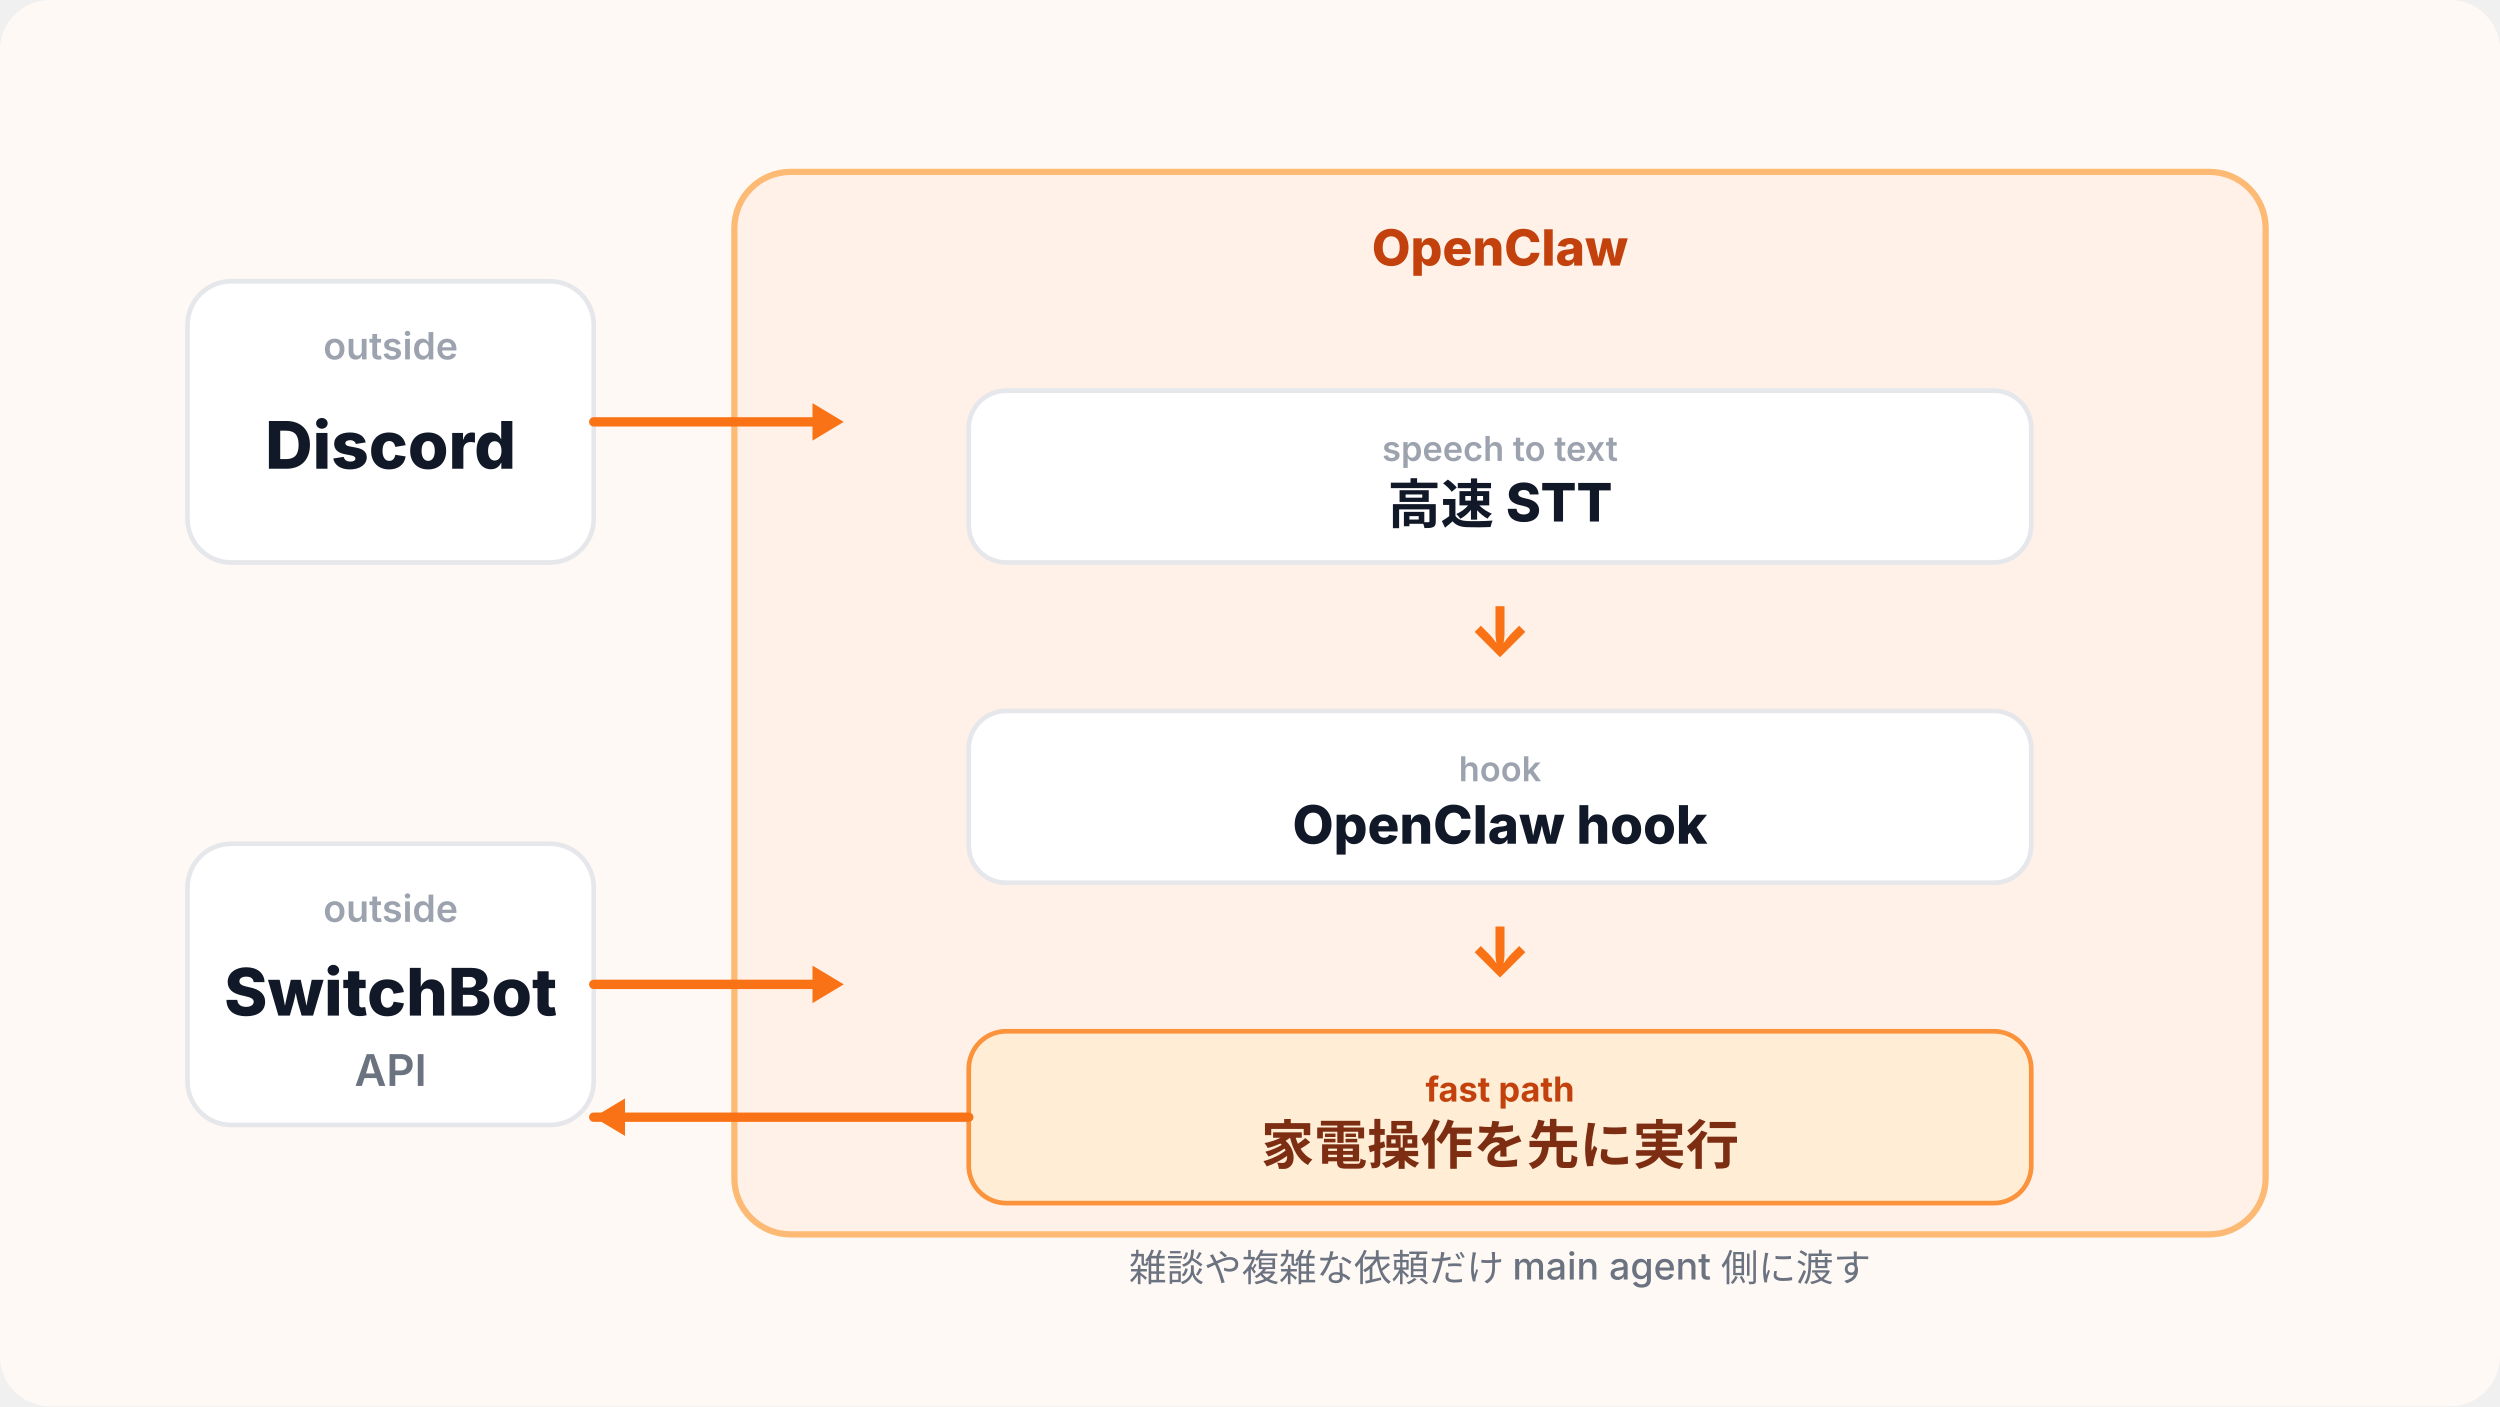
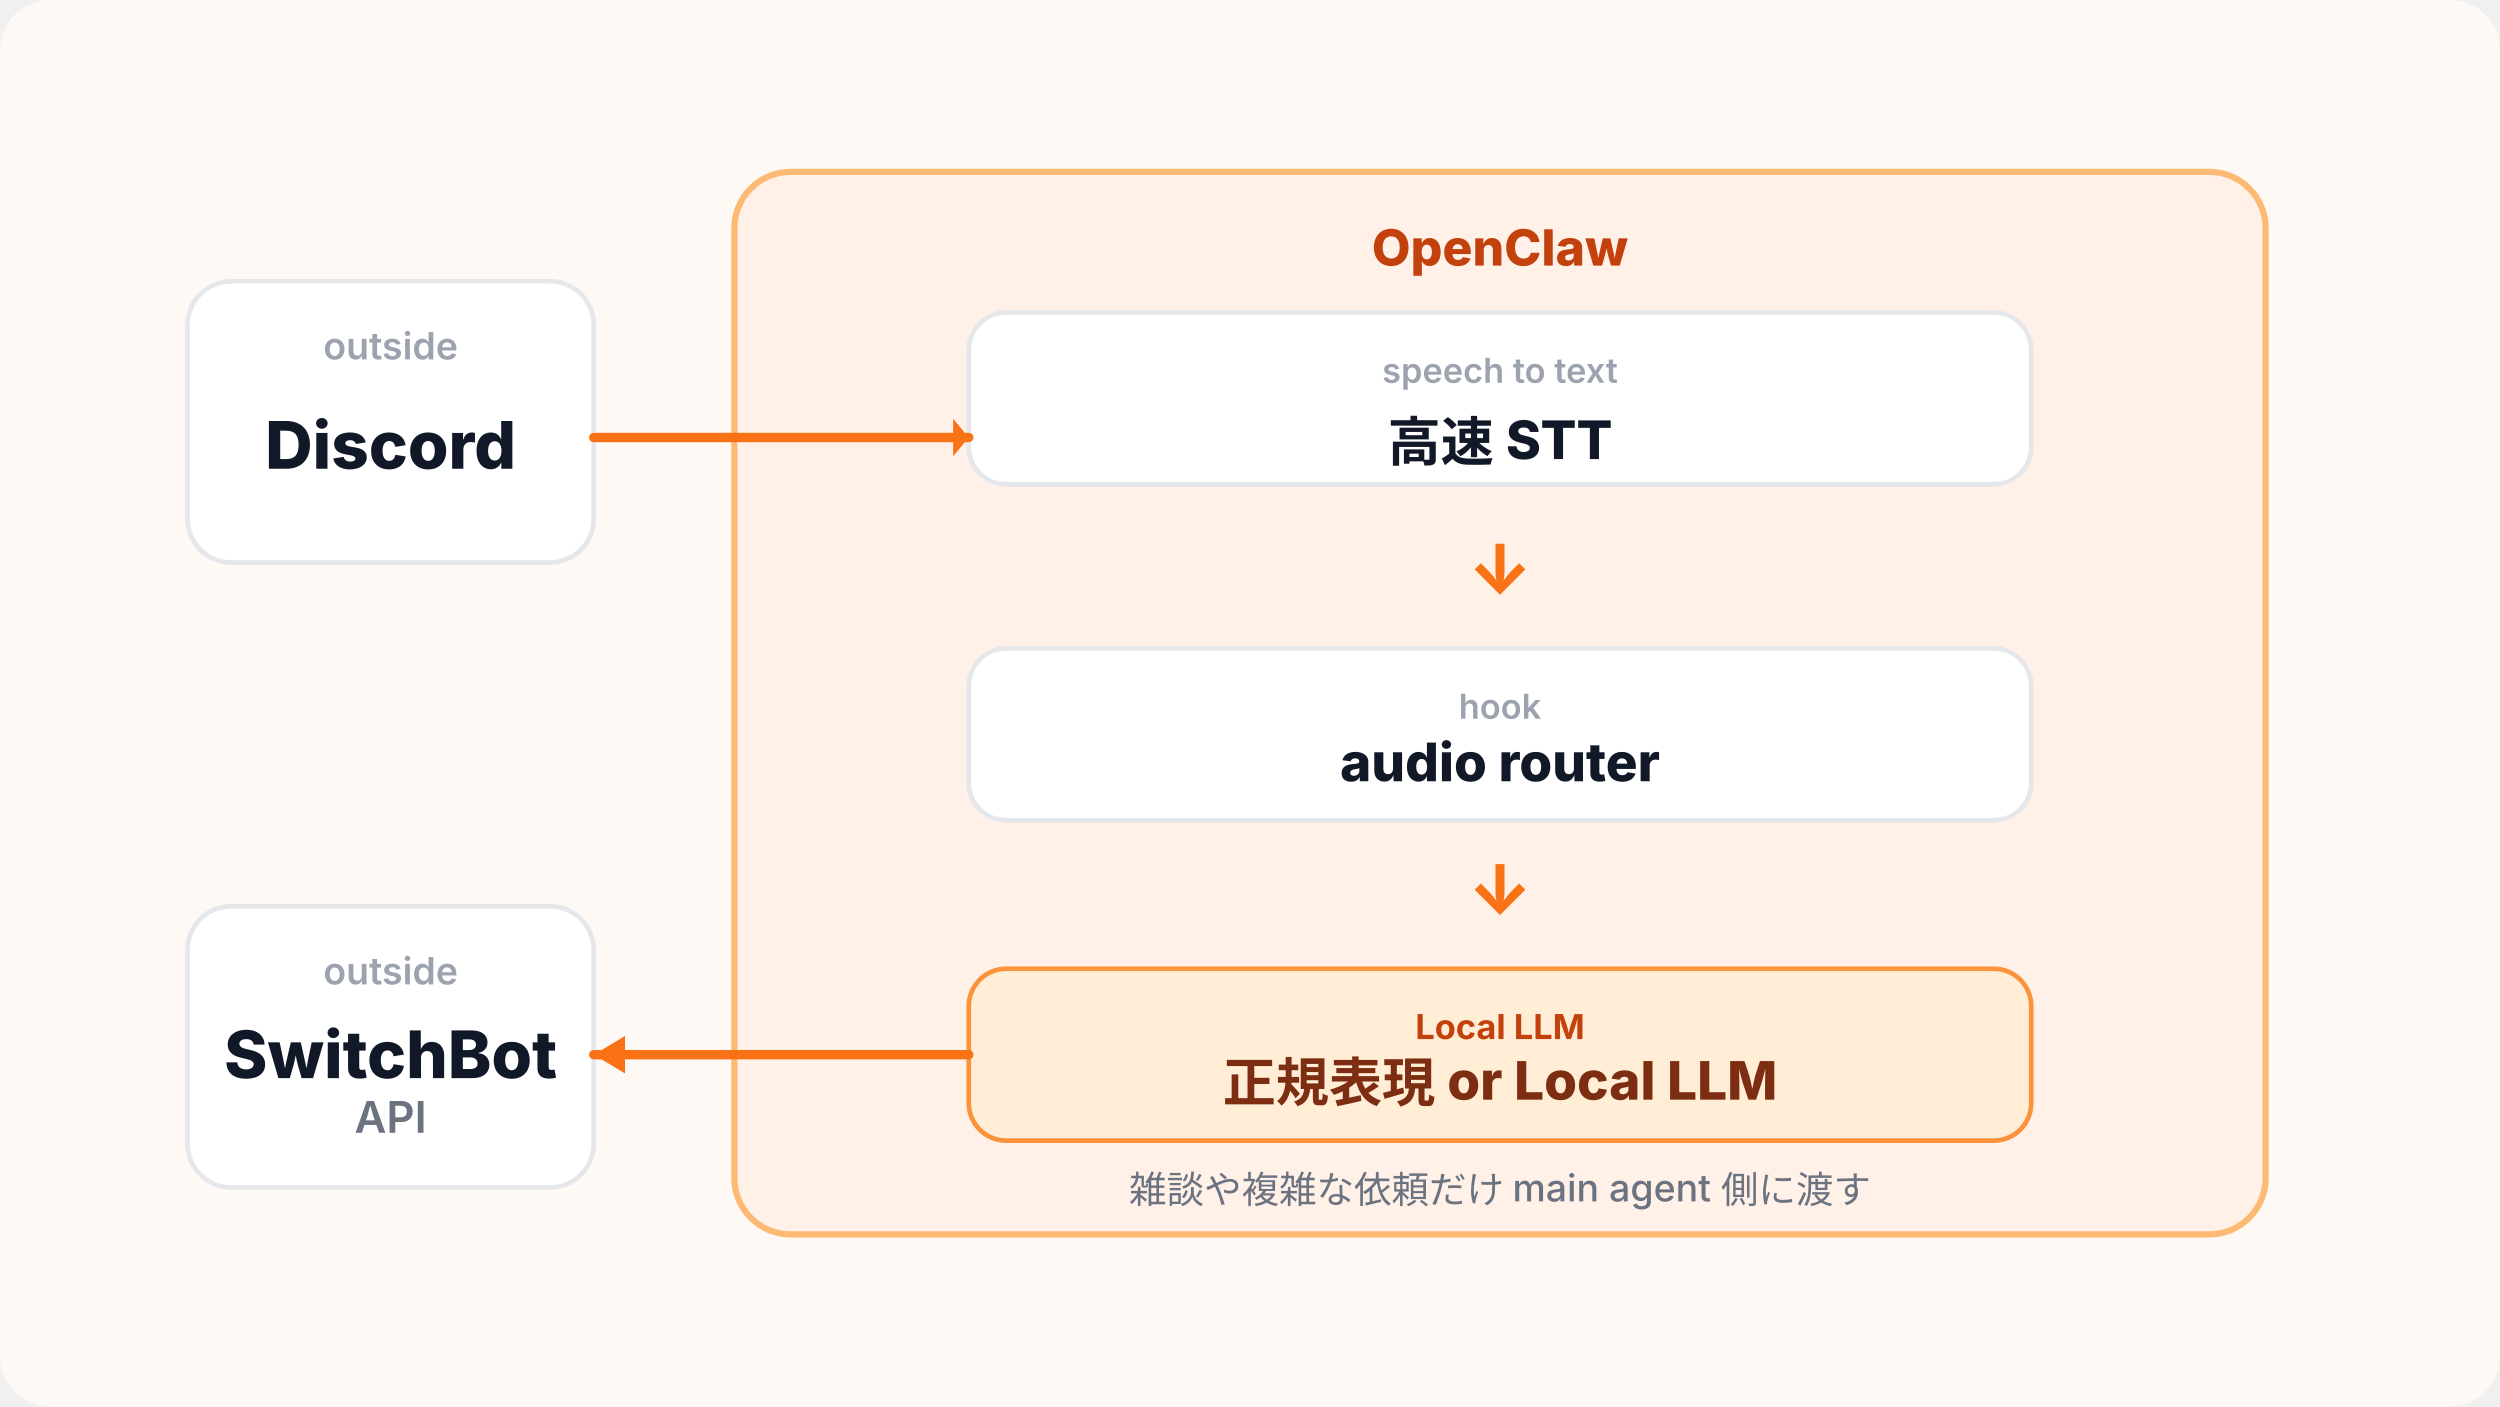
<svg xmlns="http://www.w3.org/2000/svg" width="1600" height="900" viewBox="0 0 1600 900" fill="none">
  <rect width="1600" height="900" rx="32" fill="#FFF9F5" />
  <rect x="120" y="180" width="260" height="180" rx="28" fill="#FFFFFF" stroke="#E5E7EB" stroke-width="3" />
  <text x="250" y="230" text-anchor="middle" fill="#9CA3AF" font-family="Inter, Arial, sans-serif" font-size="24" font-weight="600">outside</text>
  <text x="250" y="300" text-anchor="middle" fill="#111827" font-family="Inter, Arial, sans-serif" font-size="42" font-weight="800">Discord</text>
-   <rect x="120" y="540" width="260" height="180" rx="28" fill="#FFFFFF" stroke="#E5E7EB" stroke-width="3" />
-   <text x="250" y="590" text-anchor="middle" fill="#9CA3AF" font-family="Inter, Arial, sans-serif" font-size="24" font-weight="600">outside</text>
-   <text x="250" y="650" text-anchor="middle" fill="#111827" font-family="Inter, Arial, sans-serif" font-size="42" font-weight="800">SwitchBot</text>
-   <text x="250" y="695" text-anchor="middle" fill="#6B7280" font-family="Inter, Arial, sans-serif" font-size="28" font-weight="600">API</text>
+   <rect x="120" y="580" width="260" height="180" rx="28" fill="#FFFFFF" stroke="#E5E7EB" stroke-width="3" />
+   <text x="250" y="630" text-anchor="middle" fill="#9CA3AF" font-family="Inter, Arial, sans-serif" font-size="24" font-weight="600">outside</text>
+   <text x="250" y="690" text-anchor="middle" fill="#111827" font-family="Inter, Arial, sans-serif" font-size="42" font-weight="800">SwitchBot</text>
+   <text x="250" y="725" text-anchor="middle" fill="#6B7280" font-family="Inter, Arial, sans-serif" font-size="28" font-weight="600">API</text>
  <rect x="470" y="110" width="980" height="680" rx="36" fill="#FFF1E8" stroke="#FDBA74" stroke-width="4" />
  <text x="960" y="170" text-anchor="middle" fill="#C2410C" font-family="Inter, Arial, sans-serif" font-size="32" font-weight="800">OpenClaw</text>
-   <rect x="620" y="250" width="680" height="110" rx="24" fill="#FFFFFF" stroke="#E5E7EB" stroke-width="3" />
-   <text x="960" y="295" text-anchor="middle" fill="#9CA3AF" font-family="Inter, Arial, sans-serif" font-size="22" font-weight="600">speech to text</text>
-   <text x="960" y="335" text-anchor="middle" fill="#111827" font-family="Inter, Arial, sans-serif" font-size="34" font-weight="800">高速 STT</text>
-   <text x="960" y="420" text-anchor="middle" fill="#F97316" font-family="Inter, Arial, sans-serif" font-size="44" font-weight="800">↓</text>
-   <rect x="620" y="455" width="680" height="110" rx="24" fill="#FFFFFF" stroke="#E5E7EB" stroke-width="3" />
-   <text x="960" y="500" text-anchor="middle" fill="#9CA3AF" font-family="Inter, Arial, sans-serif" font-size="22" font-weight="600">hook</text>
-   <text x="960" y="540" text-anchor="middle" fill="#111827" font-family="Inter, Arial, sans-serif" font-size="34" font-weight="800">OpenClaw hook</text>
-   <text x="960" y="625" text-anchor="middle" fill="#F97316" font-family="Inter, Arial, sans-serif" font-size="44" font-weight="800">↓</text>
-   <rect x="620" y="660" width="680" height="110" rx="24" fill="#FFEDD5" stroke="#FB923C" stroke-width="3" />
-   <text x="960" y="705" text-anchor="middle" fill="#C2410C" font-family="Inter, Arial, sans-serif" font-size="22" font-weight="700">fast path</text>
-   <text x="960" y="745" text-anchor="middle" fill="#7C2D12" font-family="Inter, Arial, sans-serif" font-size="34" font-weight="800">家電操作を先に実行</text>
-   <path d="M380 270 H520" stroke="#F97316" stroke-width="6" stroke-linecap="round" />
-   <path d="M380 630 H520" stroke="#F97316" stroke-width="6" stroke-linecap="round" />
-   <path d="M620 715 H380" stroke="#F97316" stroke-width="6" stroke-linecap="round" />
-   <path d="M520 270 L500 258 L500 282 Z" fill="#F97316" transform="translate(20 0)" />
-   <path d="M520 630 L500 618 L500 642 Z" fill="#F97316" transform="translate(20 0)" />
-   <path d="M380 715 L400 703 L400 727 Z" fill="#F97316" />
-   <text x="960" y="820" text-anchor="middle" fill="#6B7280" font-family="Inter, Arial, sans-serif" font-size="24" font-weight="500">雑談や複雑な依頼だけ main agent 側に渡す</text>
+   <rect x="620" y="200" width="680" height="110" rx="24" fill="#FFFFFF" stroke="#E5E7EB" stroke-width="3" />
+   <text x="960" y="245" text-anchor="middle" fill="#9CA3AF" font-family="Inter, Arial, sans-serif" font-size="22" font-weight="600">speech to text</text>
+   <text x="960" y="295" text-anchor="middle" fill="#111827" font-family="Inter, Arial, sans-serif" font-size="34" font-weight="800">高速 STT</text>
+   <text x="960" y="380" text-anchor="middle" fill="#F97316" font-family="Inter, Arial, sans-serif" font-size="44" font-weight="800">↓</text>
+   <rect x="620" y="415" width="680" height="110" rx="24" fill="#FFFFFF" stroke="#E5E7EB" stroke-width="3" />
+   <text x="960" y="460" text-anchor="middle" fill="#9CA3AF" font-family="Inter, Arial, sans-serif" font-size="22" font-weight="600">hook</text>
+   <text x="960" y="500" text-anchor="middle" fill="#111827" font-family="Inter, Arial, sans-serif" font-size="34" font-weight="800">audio router</text>
+   <text x="960" y="585" text-anchor="middle" fill="#F97316" font-family="Inter, Arial, sans-serif" font-size="44" font-weight="800">↓</text>
+   <rect x="620" y="620" width="680" height="110" rx="24" fill="#FFEDD5" stroke="#FB923C" stroke-width="3" />
+   <text x="960" y="665" text-anchor="middle" fill="#C2410C" font-family="Inter, Arial, sans-serif" font-size="22" font-weight="700">Local LLM</text>
+   <text x="960" y="705" text-anchor="middle" fill="#7C2D12" font-family="Inter, Arial, sans-serif" font-size="34" font-weight="800">正規表現 or Local LLM</text>
+   <path d="M620 280 H380" stroke="#F97316" stroke-width="6" stroke-linecap="round" />
+   <path d="M620 675 H380" stroke="#F97316" stroke-width="6" stroke-linecap="round" />
+   <path d="M600 280 L590 268 L590 292 Z" fill="#F97316" transform="translate(20 0)" />
+   <path d="M380 675 L400 663 L400 687 Z" fill="#F97316" />
+   <text x="960" y="770" text-anchor="middle" fill="#6B7280" font-family="Inter, Arial, sans-serif" font-size="24" font-weight="500">雑談や複雑な依頼だけ main agent 側に渡す</text>
</svg>
